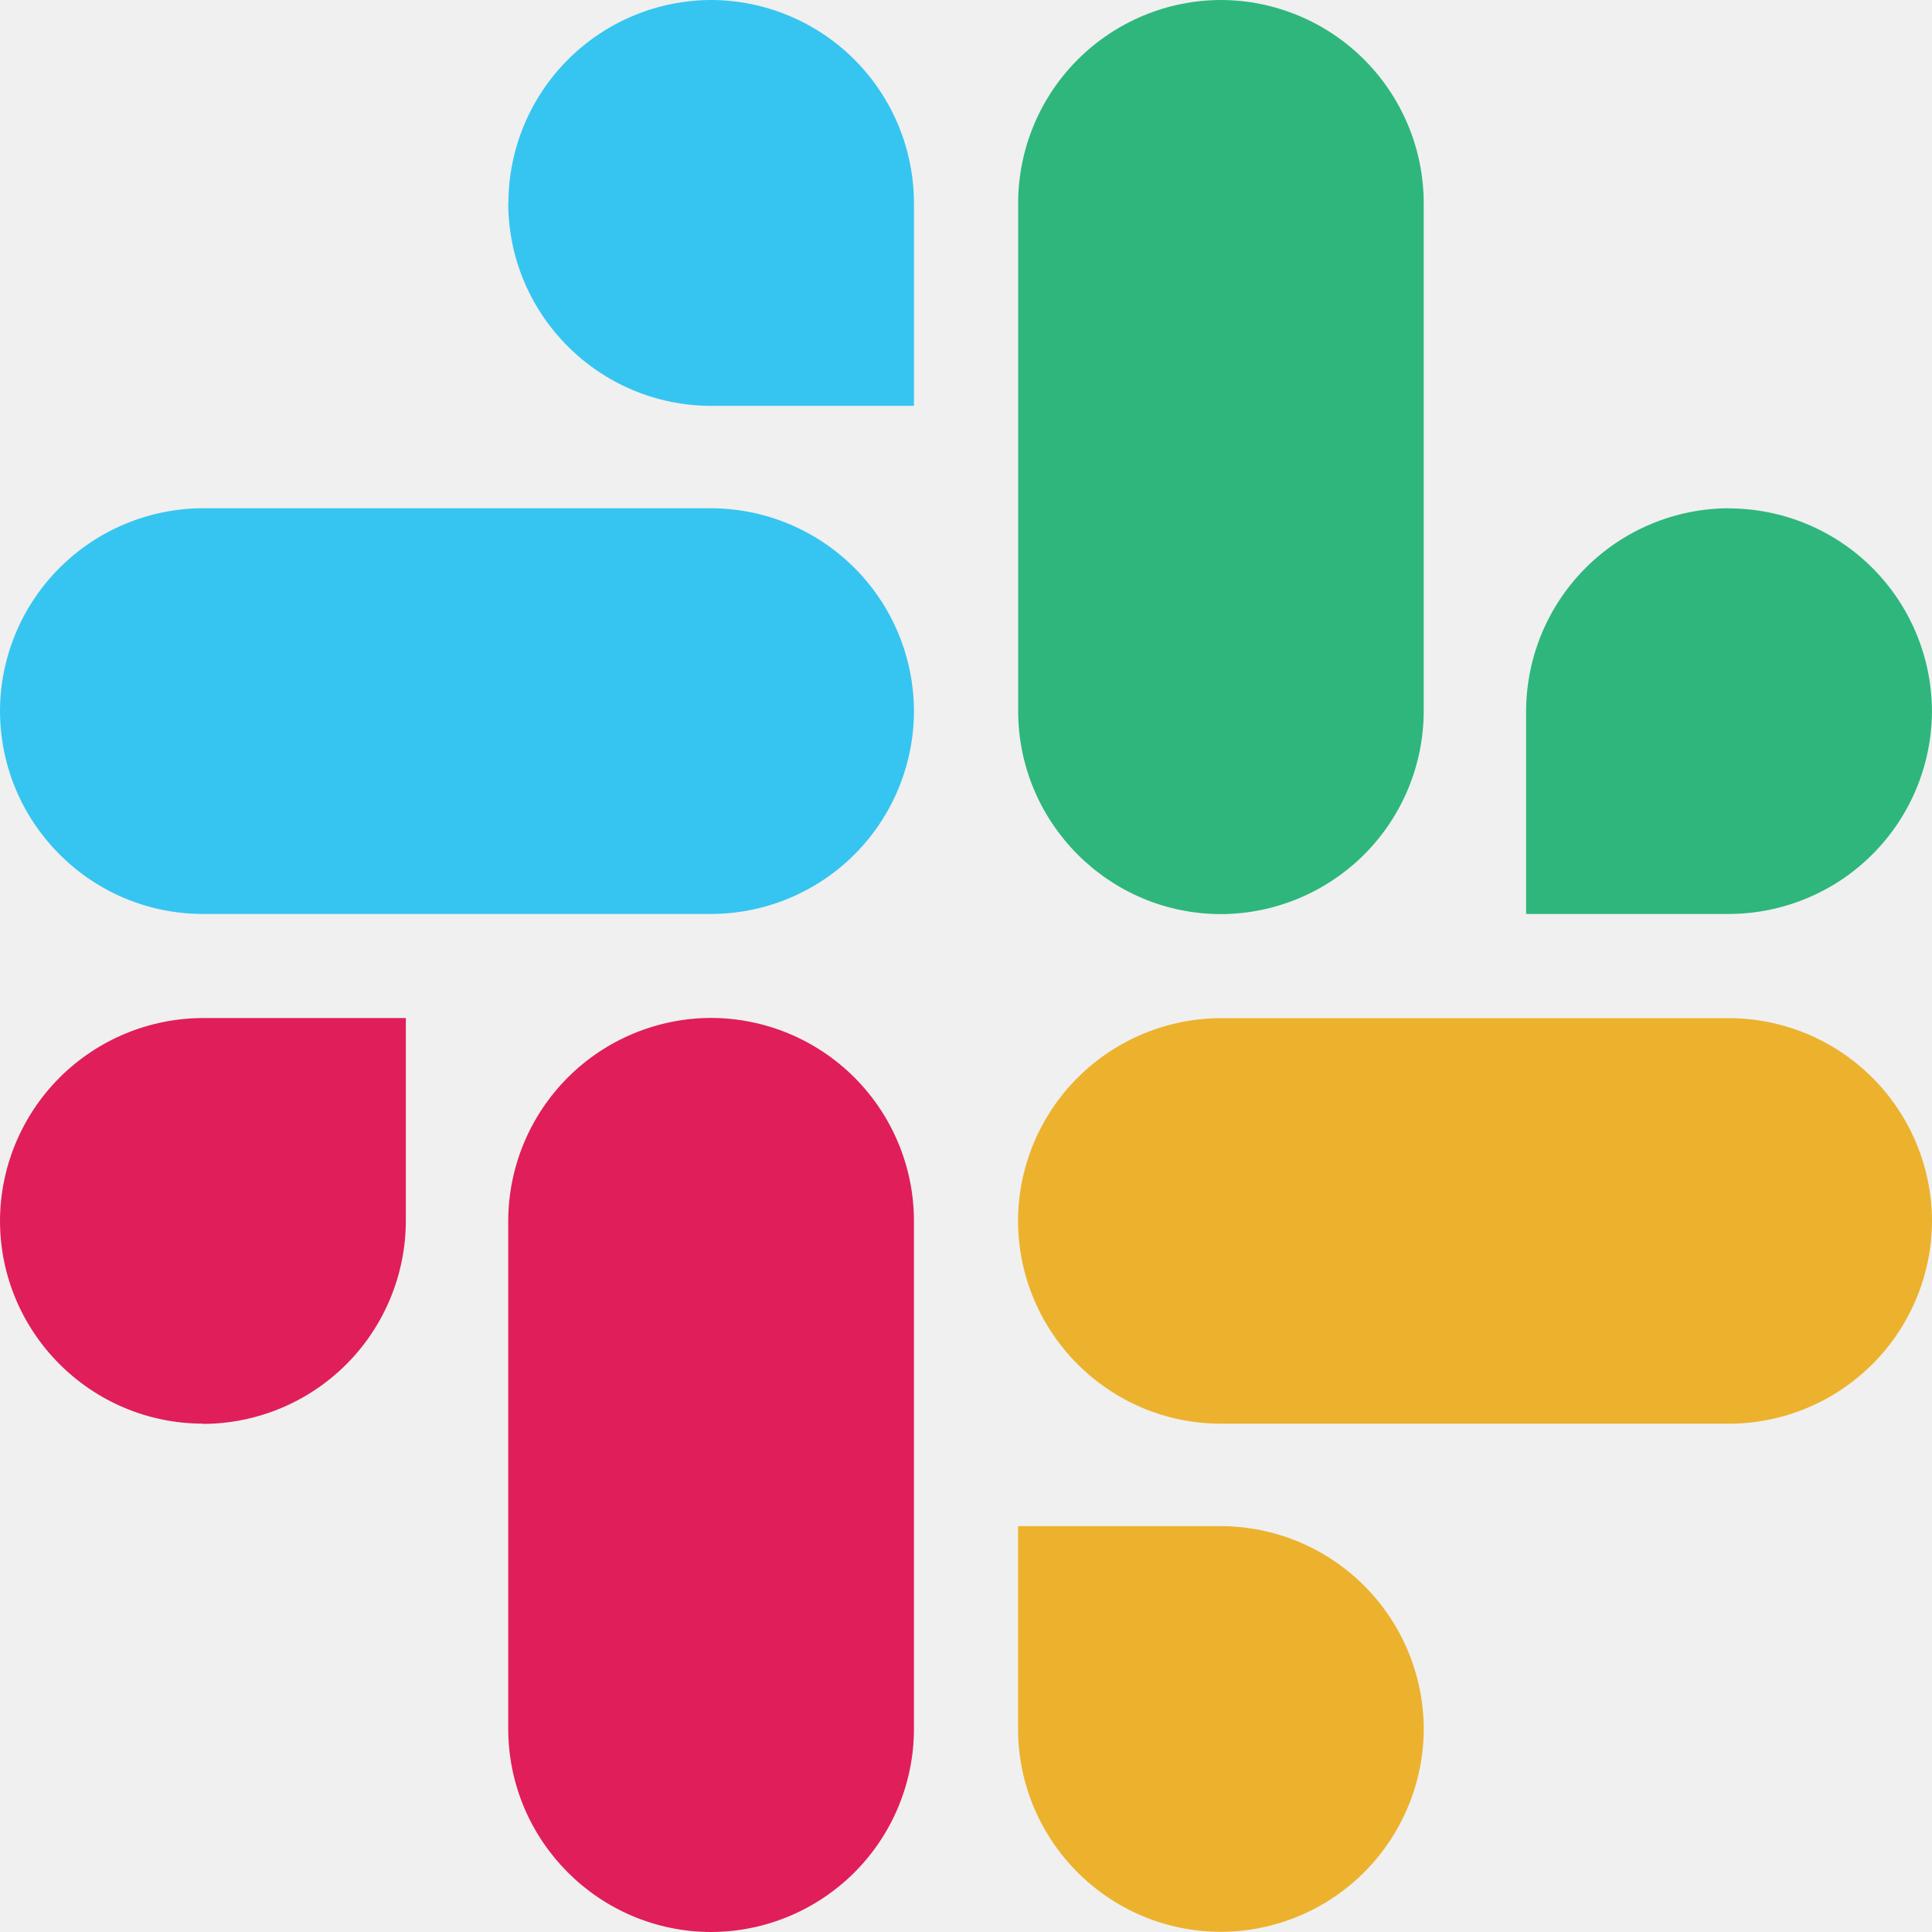
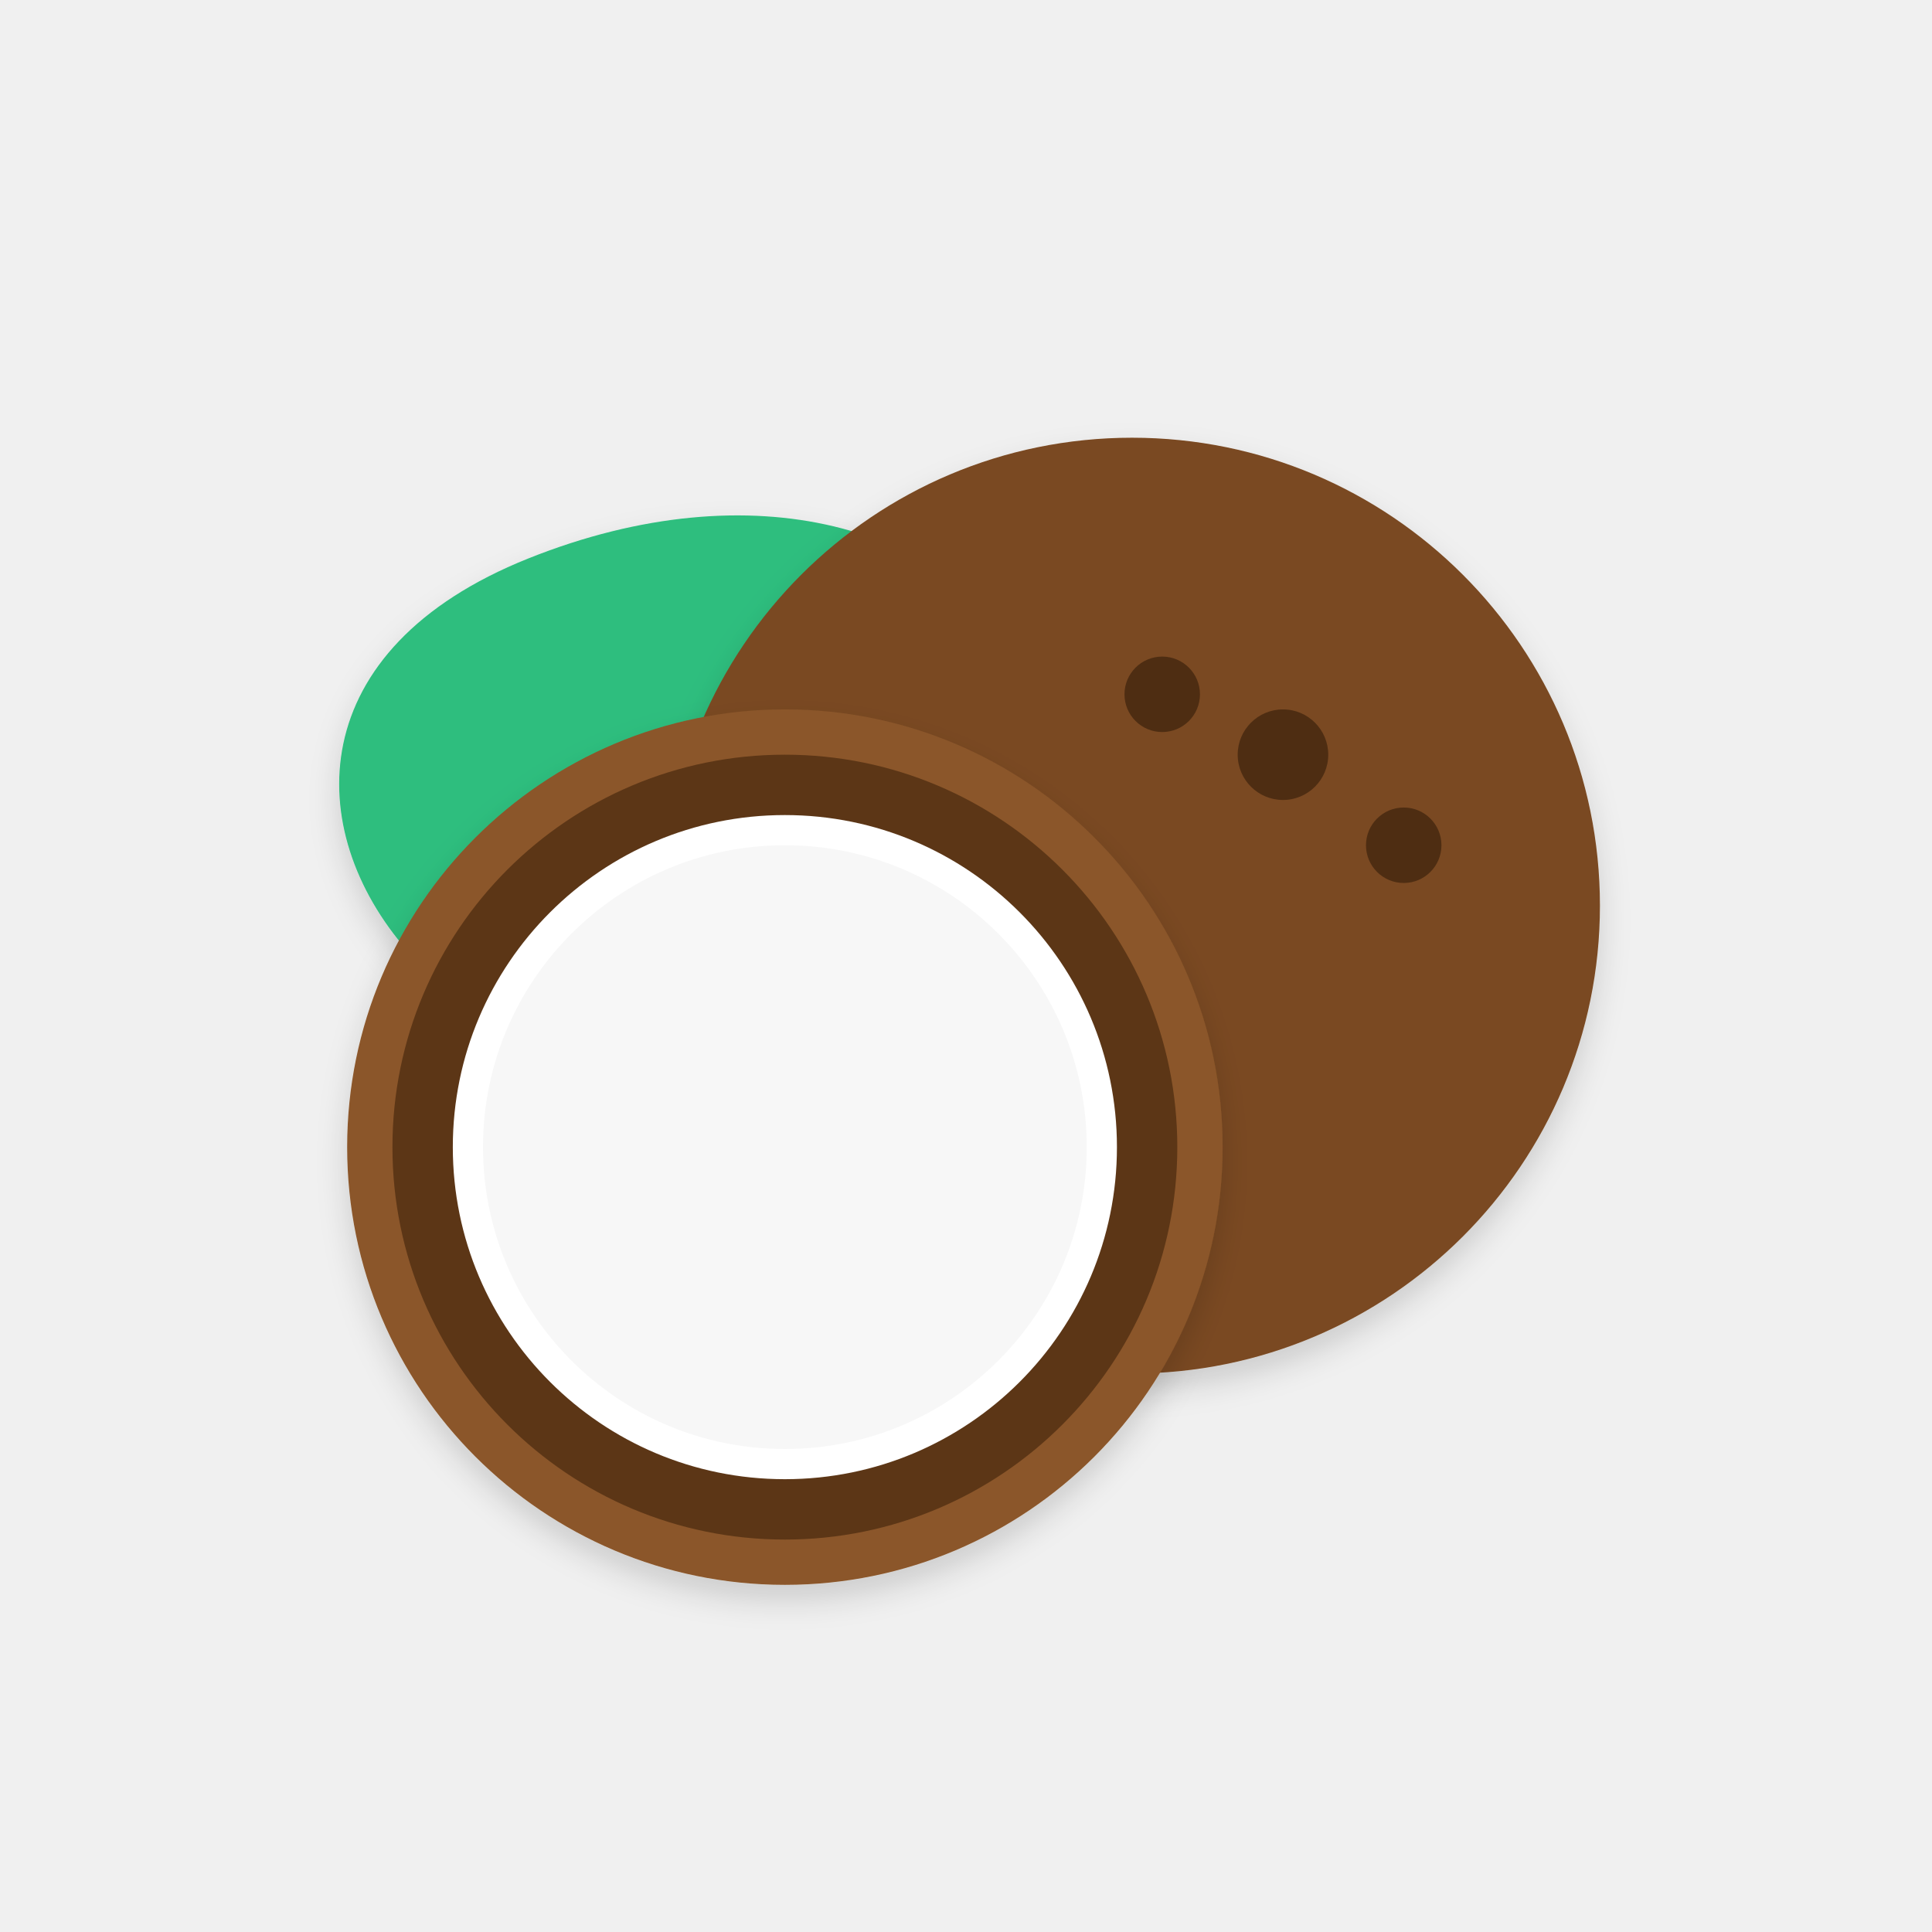
- <svg xmlns="http://www.w3.org/2000/svg" width="33" height="33" viewBox="0 0 33 33" fill="none">
-   <path fill-rule="evenodd" clip-rule="evenodd" d="M3.467 24.321C4.386 24.319 5.266 23.953 5.916 23.303C6.565 22.653 6.93 21.773 6.932 20.854V17.389H3.467C2.549 17.391 1.669 17.756 1.019 18.405C0.37 19.054 0.003 19.933 0 20.852C0.002 22.763 1.553 24.314 3.465 24.317L3.467 24.321ZM12.146 17.387C11.228 17.389 10.347 17.755 9.698 18.405C9.049 19.055 8.683 19.935 8.681 20.854V29.535C8.686 31.447 10.237 32.996 12.146 33C13.065 32.998 13.944 32.632 14.594 31.983C15.243 31.334 15.609 30.454 15.611 29.535V20.852C15.609 19.933 15.243 19.054 14.594 18.404C13.944 17.755 13.065 17.389 12.146 17.387Z" fill="#E01E5A" />
-   <path fill-rule="evenodd" clip-rule="evenodd" d="M8.681 3.467C8.684 5.379 10.235 6.93 12.146 6.932H15.611V3.467C15.609 2.549 15.244 1.669 14.595 1.019C13.947 0.37 13.067 0.003 12.149 0C11.23 0.002 10.351 0.368 9.701 1.018C9.052 1.667 8.686 2.547 8.684 3.465L8.681 3.467ZM15.611 12.146C15.609 11.228 15.243 10.348 14.594 9.699C13.944 9.05 13.065 8.684 12.146 8.681H3.465C2.547 8.684 1.667 9.05 1.018 9.699C0.368 10.348 0.002 11.228 0 12.146C0.005 14.06 1.556 15.609 3.465 15.611H12.149C13.067 15.609 13.947 15.243 14.596 14.594C15.245 13.944 15.609 13.065 15.611 12.146Z" fill="#36C5F0" />
-   <path fill-rule="evenodd" clip-rule="evenodd" d="M20.853 15.614C21.771 15.611 22.651 15.245 23.301 14.596C23.95 13.947 24.316 13.067 24.318 12.149V3.465C24.316 2.547 23.95 1.668 23.301 1.018C22.653 0.369 21.773 0.003 20.856 0C19.937 0.002 19.058 0.368 18.408 1.018C17.759 1.667 17.393 2.547 17.391 3.465V12.149C17.395 14.058 18.942 15.609 20.853 15.614ZM29.532 8.681C28.614 8.684 27.734 9.05 27.085 9.699C26.436 10.348 26.07 11.228 26.067 12.146V15.611H29.532C30.45 15.609 31.331 15.244 31.98 14.595C32.63 13.947 32.996 13.067 32.999 12.149C32.997 11.23 32.631 10.351 31.982 9.701C31.333 9.052 30.453 8.686 29.535 8.684L29.532 8.681Z" fill="#2EB67D" />
-   <path fill-rule="evenodd" clip-rule="evenodd" d="M17.389 20.853C17.393 22.765 18.942 24.316 20.854 24.318H29.535C30.453 24.316 31.332 23.95 31.982 23.301C32.631 22.653 32.997 21.773 33 20.856C32.997 19.937 32.632 19.058 31.982 18.408C31.333 17.759 30.453 17.393 29.535 17.391H20.854C19.935 17.393 19.056 17.759 18.406 18.408C17.757 19.058 17.391 19.935 17.389 20.853ZM24.319 29.532C24.316 28.614 23.95 27.734 23.301 27.085C22.652 26.436 21.772 26.07 20.854 26.067H17.389V29.532C17.393 31.446 18.942 32.995 20.854 32.997C21.772 32.995 22.652 32.629 23.301 31.98C23.95 31.33 24.316 30.45 24.319 29.532Z" fill="#ECB22E" />
+ <svg xmlns="http://www.w3.org/2000/svg" width="256" height="256" viewBox="0 0 256 256">
+   <defs>
+     <filter id="s" x="-20%" y="-20%" width="140%" height="140%">
+       <feDropShadow dx="0" dy="2" stdDeviation="2" flood-opacity="0.15" />
+     </filter>
+   </defs>
+   <path d="M54 126 C40 110, 40 86, 70 74 C100 62, 126 70, 136 88 C112 92, 90 102, 76 120 Z" fill="#2DBE7E" filter="url(#s)" />
+   <circle cx="150" cy="120" r="62" fill="#7A4A21" filter="url(#s)" />
+   <circle cx="170" cy="100" r="6" fill="#4E2D12" />
+   <circle cx="154" cy="92" r="5" fill="#4E2D12" />
+   <circle cx="186" cy="112" r="5" fill="#4E2D12" />
+   <circle cx="104" cy="152" r="58" fill="#8B572A" filter="url(#s)" />
+   <circle cx="104" cy="152" r="48" fill="#FFFFFF" />
+   <circle cx="104" cy="152" r="40" fill="#F7F7F7" />
+   <circle cx="104" cy="152" r="48" fill="none" stroke="#5C3616" stroke-width="8" />
</svg>
